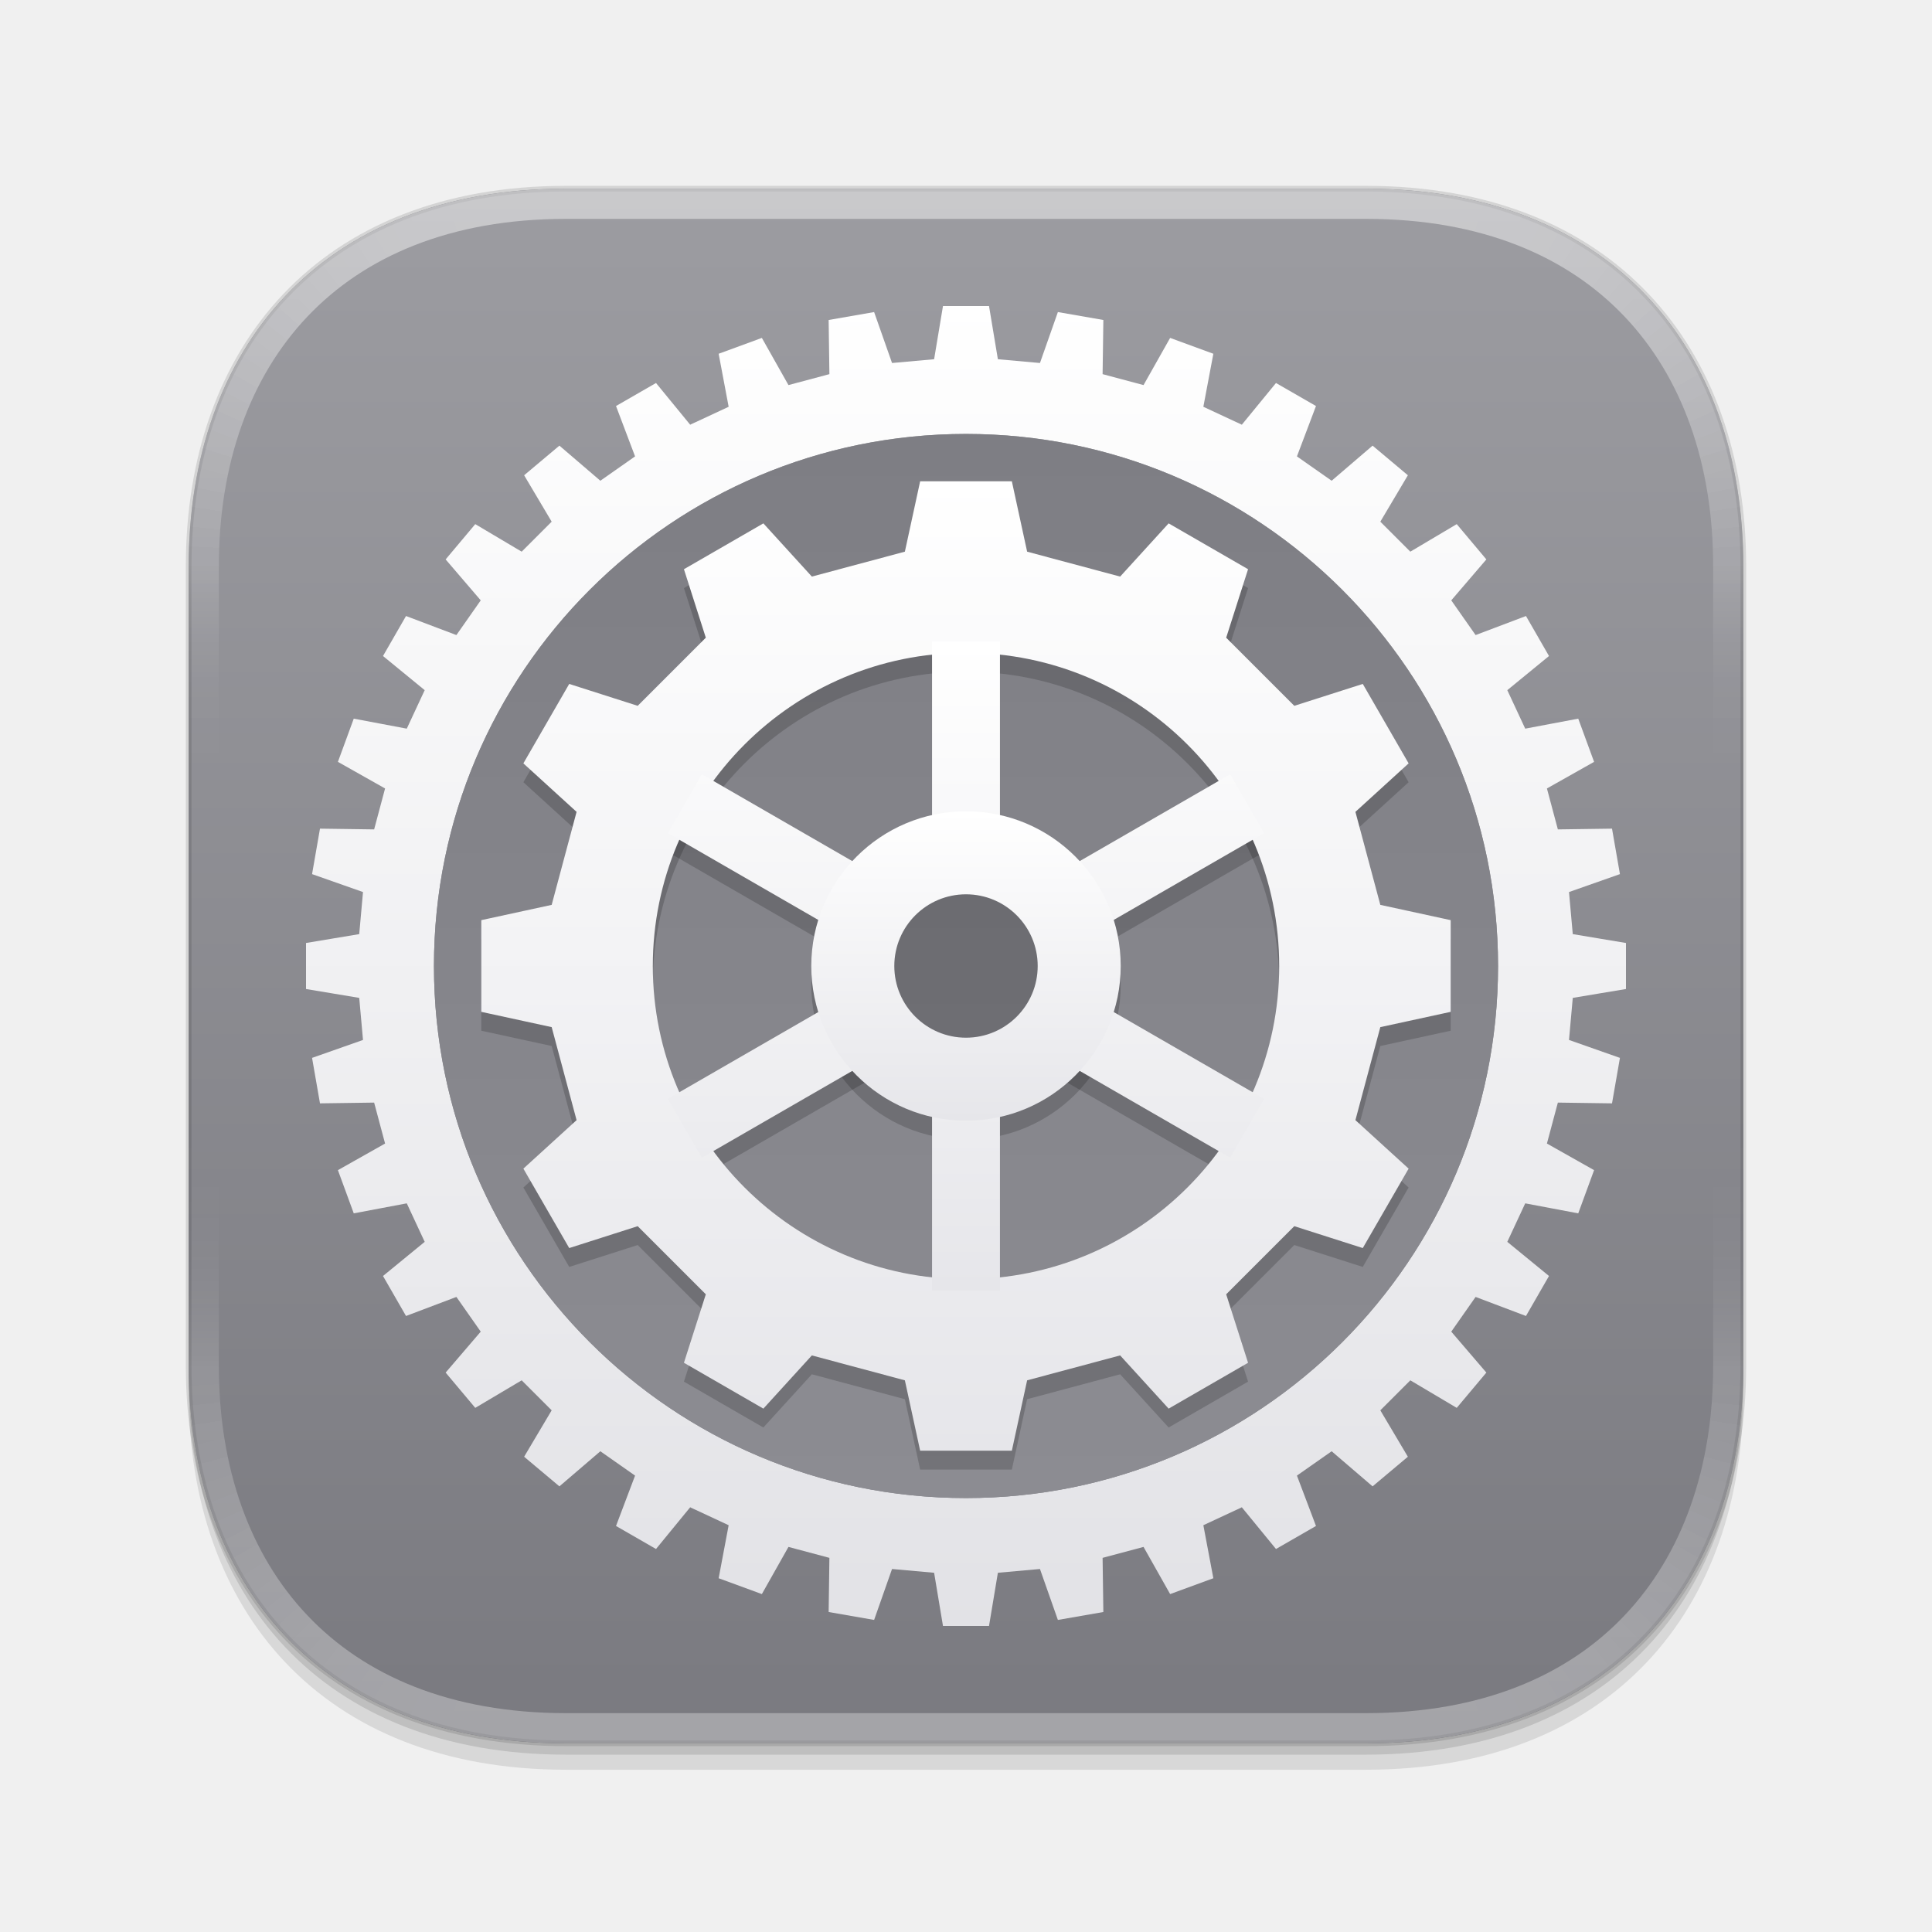
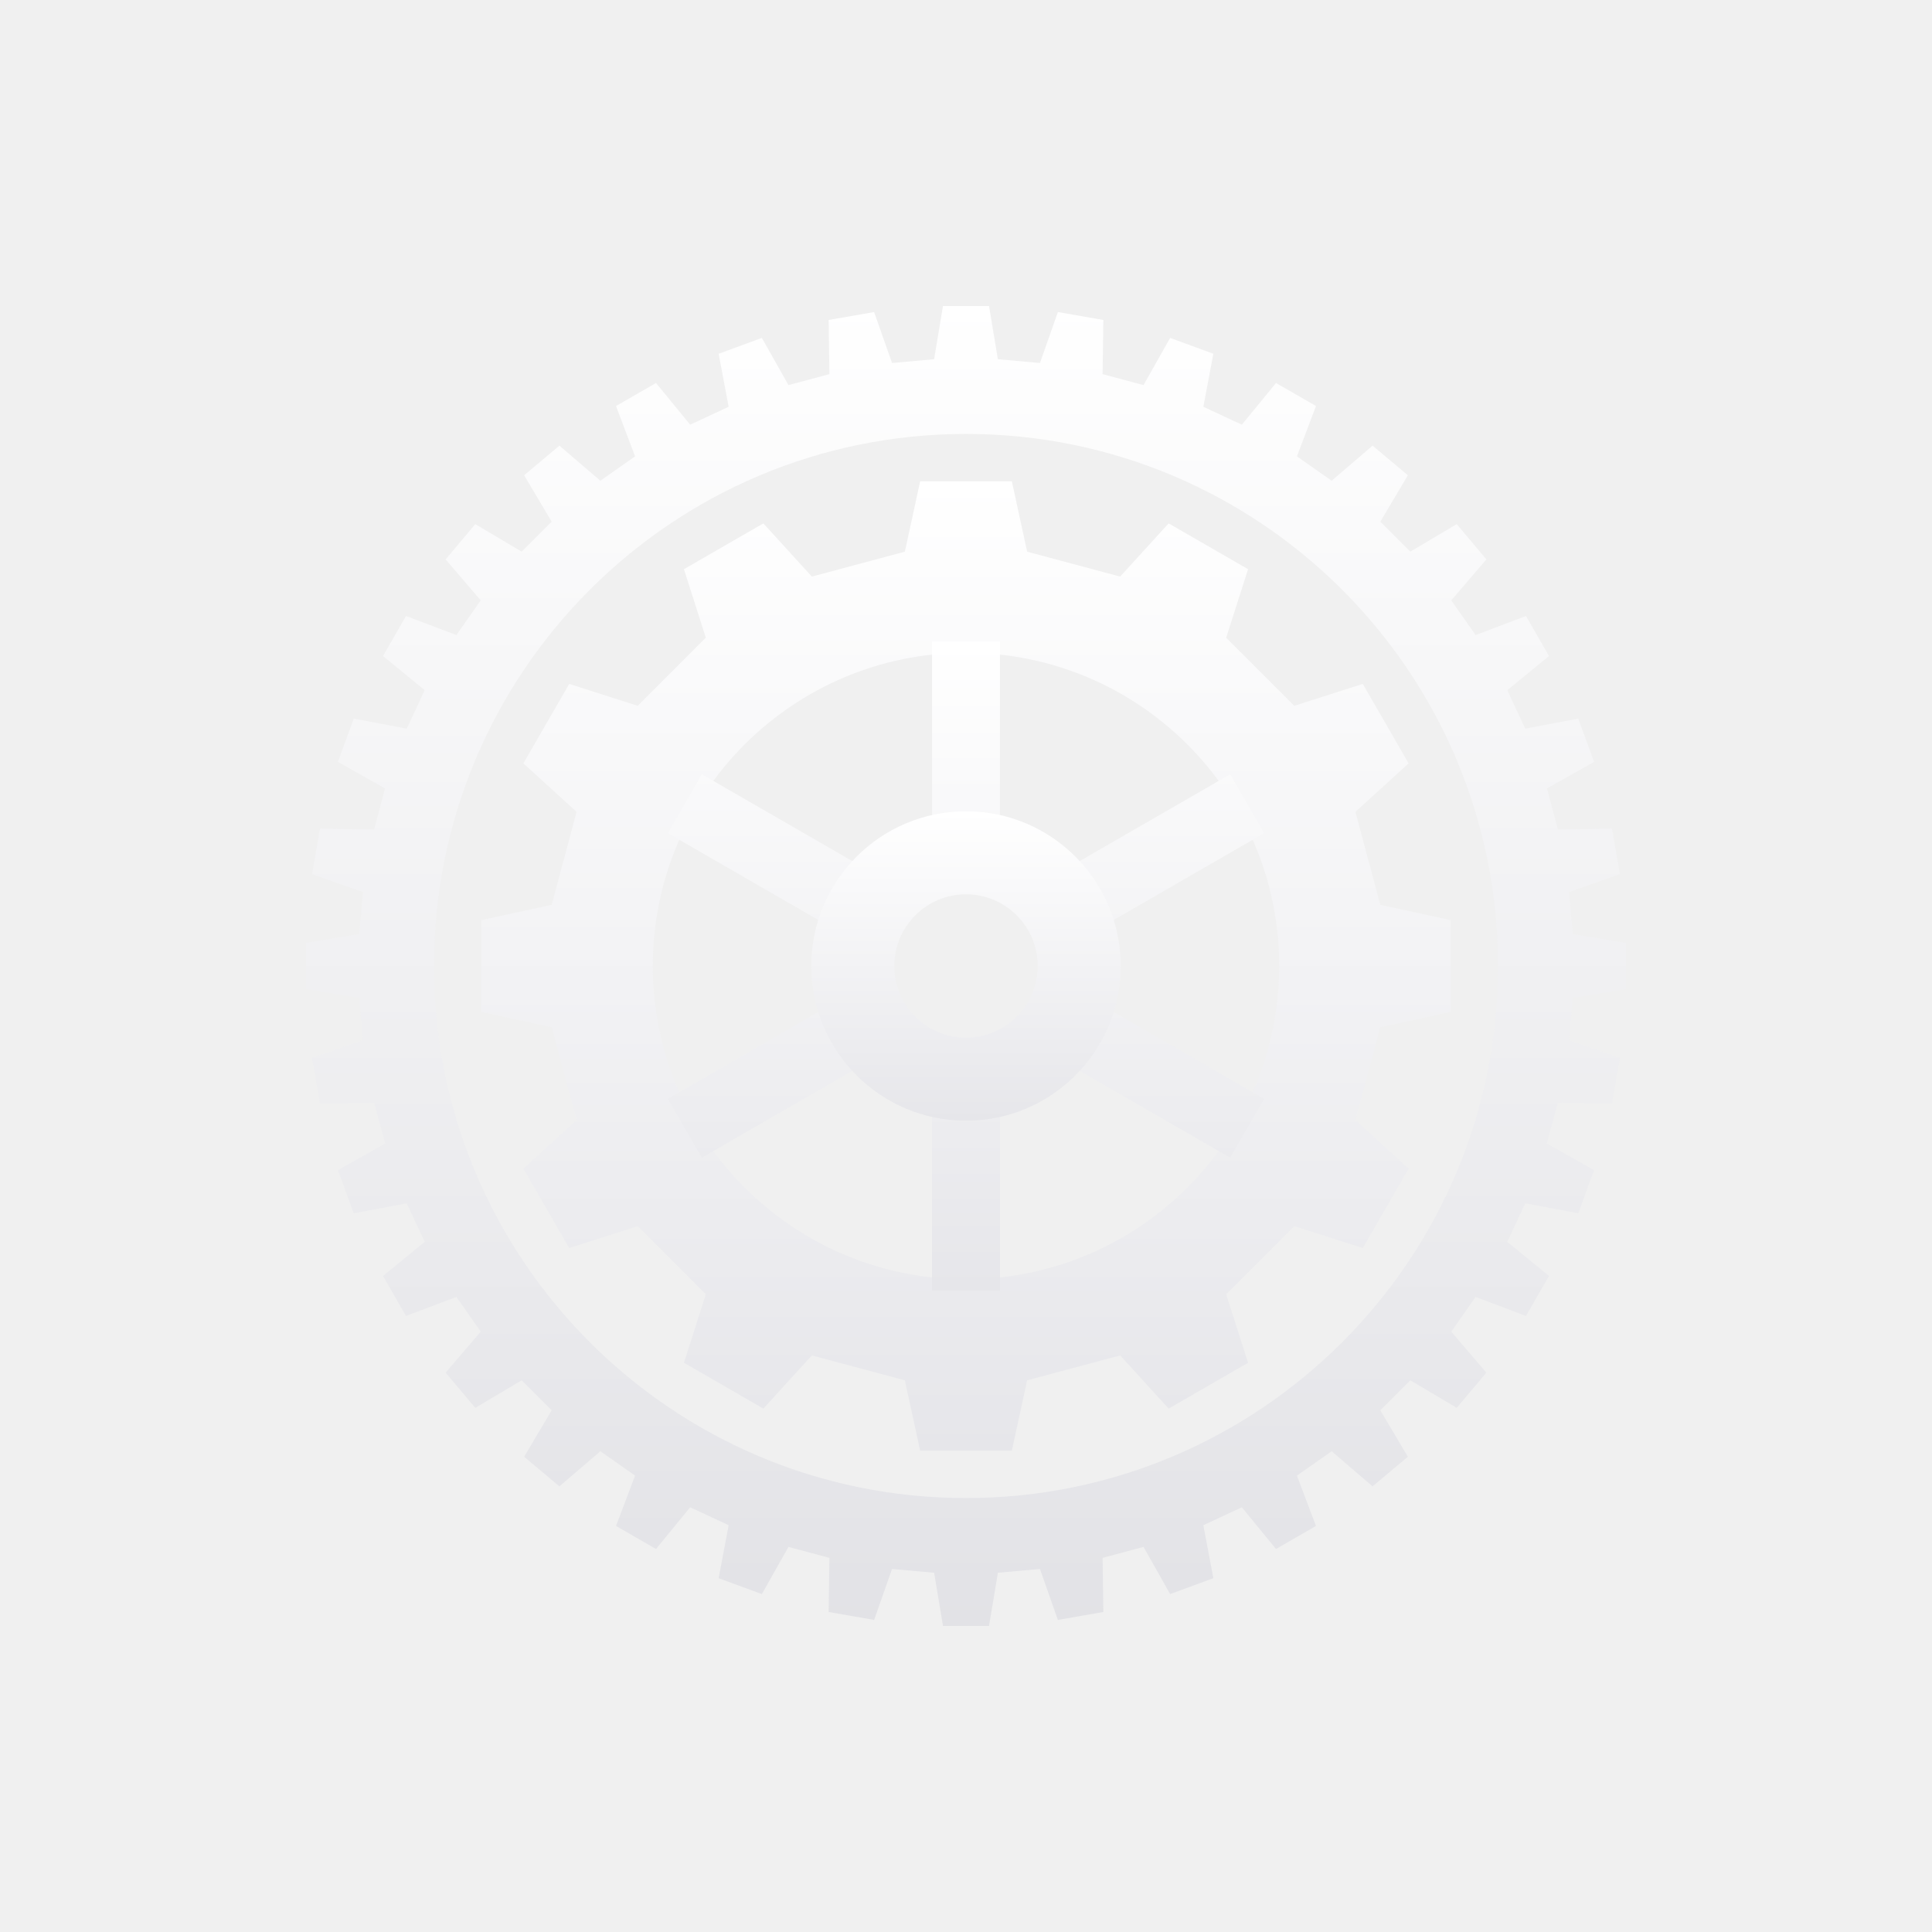
<svg xmlns="http://www.w3.org/2000/svg" width="1024" height="1024" viewBox="0 0 1024 1024">
  <defs>
-     <linearGradient id="body" x1="0" y1="0" x2="0" y2="1">
-       <stop offset="0" stop-color="#9c9ca1" />
-       <stop offset="1" stop-color="#7a7a80" />
-     </linearGradient>
-     <linearGradient id="well" x1="0" y1="0" x2="0" y2="1">
-       <stop offset="0" stop-color="#7e7e84" />
-       <stop offset="1" stop-color="#8c8c92" />
-     </linearGradient>
    <linearGradient id="ring" x1="0" y1="0" x2="0" y2="1">
      <stop offset="0" stop-color="#ffffff" />
      <stop offset="1" stop-color="#e2e2e6" />
    </linearGradient>
    <linearGradient id="gear" x1="0" y1="0" x2="0" y2="1">
      <stop offset="0" stop-color="#ffffff" />
      <stop offset="1" stop-color="#e6e6ea" />
    </linearGradient>
-     <linearGradient id="light" x1="0" y1="0" x2="0" y2="1">
-       <stop offset="0" stop-color="#ffffff" stop-opacity="0.45" />
-       <stop offset="1" stop-color="#ffffff" stop-opacity="0.315" />
-     </linearGradient>
-     <linearGradient id="light-mask-side" gradientUnits="userSpaceOnUse" x1="0" y1="300" x2="0" y2="724">
-       <stop offset="0" stop-color="#fff" stop-opacity="0.392" />
-       <stop offset="0.024" stop-color="#fff" stop-opacity="0.321" />
-       <stop offset="0.047" stop-color="#fff" stop-opacity="0.256" />
-       <stop offset="0.071" stop-color="#fff" stop-opacity="0.198" />
-       <stop offset="0.094" stop-color="#fff" stop-opacity="0.149" />
-       <stop offset="0.118" stop-color="#fff" stop-opacity="0.109" />
-       <stop offset="0.141" stop-color="#fff" stop-opacity="0.077" />
-       <stop offset="0.165" stop-color="#fff" stop-opacity="0.052" />
-       <stop offset="0.189" stop-color="#fff" stop-opacity="0.034" />
-       <stop offset="0.212" stop-color="#fff" stop-opacity="0.022" />
-       <stop offset="0.236" stop-color="#fff" stop-opacity="0.013" />
-       <stop offset="0.259" stop-color="#fff" stop-opacity="0.008" />
-       <stop offset="0.283" stop-color="#fff" stop-opacity="0.004" />
-       <stop offset="0.307" stop-color="#fff" stop-opacity="0.002" />
-       <stop offset="0.33" stop-color="#fff" stop-opacity="0.001" />
-       <stop offset="0.354" stop-color="#fff" stop-opacity="0.001" />
-       <stop offset="0.377" stop-color="#fff" stop-opacity="0.000" />
-       <stop offset="0.401" stop-color="#fff" stop-opacity="0.000" />
-       <stop offset="0.424" stop-color="#fff" stop-opacity="0.000" />
-       <stop offset="0.448" stop-color="#fff" stop-opacity="0.000" />
-       <stop offset="0.472" stop-color="#fff" stop-opacity="0.000" />
-       <stop offset="0.495" stop-color="#fff" stop-opacity="0.000" />
-       <stop offset="0.505" stop-color="#fff" stop-opacity="0.000" />
-       <stop offset="0.528" stop-color="#fff" stop-opacity="0.000" />
-       <stop offset="0.552" stop-color="#fff" stop-opacity="0.000" />
-       <stop offset="0.576" stop-color="#fff" stop-opacity="0.000" />
-       <stop offset="0.599" stop-color="#fff" stop-opacity="0.000" />
-       <stop offset="0.623" stop-color="#fff" stop-opacity="0.000" />
-       <stop offset="0.646" stop-color="#fff" stop-opacity="0.001" />
-       <stop offset="0.67" stop-color="#fff" stop-opacity="0.001" />
-       <stop offset="0.693" stop-color="#fff" stop-opacity="0.002" />
-       <stop offset="0.717" stop-color="#fff" stop-opacity="0.004" />
-       <stop offset="0.741" stop-color="#fff" stop-opacity="0.008" />
-       <stop offset="0.764" stop-color="#fff" stop-opacity="0.013" />
-       <stop offset="0.788" stop-color="#fff" stop-opacity="0.022" />
-       <stop offset="0.811" stop-color="#fff" stop-opacity="0.034" />
-       <stop offset="0.835" stop-color="#fff" stop-opacity="0.052" />
-       <stop offset="0.859" stop-color="#fff" stop-opacity="0.077" />
-       <stop offset="0.882" stop-color="#fff" stop-opacity="0.109" />
-       <stop offset="0.906" stop-color="#fff" stop-opacity="0.149" />
-       <stop offset="0.929" stop-color="#fff" stop-opacity="0.198" />
-       <stop offset="0.953" stop-color="#fff" stop-opacity="0.256" />
-       <stop offset="0.976" stop-color="#fff" stop-opacity="0.321" />
-       <stop offset="1" stop-color="#fff" stop-opacity="0.392" />
-     </linearGradient>
-     <mask id="light-mask" maskUnits="userSpaceOnUse" x="-200" y="-200" width="1424" height="1424">
-       <g fill="#fff" shape-rendering="crispEdges">
-         <rect x="300" y="-200" width="424" height="1424" fill-opacity="1.000" />
-         <polygon points="300.0,300.0 300.0,-200.0 273.8,-199.3" fill-opacity="1.000" />
-         <polygon points="724.0,300.0 724.0,-200.0 750.2,-199.3" fill-opacity="1.000" />
-         <polygon points="300.0,724.0 300.0,1224.0 273.8,1223.3" fill-opacity="1.000" />
-         <polygon points="724.0,724.0 724.0,1224.0 750.2,1223.3" fill-opacity="1.000" />
-         <polygon points="300.0,300.0 273.8,-199.3 247.7,-197.3" fill-opacity="1.000" />
-         <polygon points="724.0,300.0 750.2,-199.3 776.3,-197.3" fill-opacity="1.000" />
-         <polygon points="300.0,724.0 273.8,1223.3 247.7,1221.3" fill-opacity="1.000" />
-         <polygon points="724.0,724.0 750.2,1223.3 776.3,1221.3" fill-opacity="1.000" />
-         <polygon points="300.0,300.0 247.7,-197.3 221.8,-193.8" fill-opacity="0.999" />
-         <polygon points="724.0,300.0 776.3,-197.3 802.2,-193.8" fill-opacity="0.999" />
-         <polygon points="300.0,724.0 247.7,1221.3 221.8,1217.8" fill-opacity="0.999" />
-         <polygon points="724.0,724.0 776.3,1221.3 802.2,1217.8" fill-opacity="0.999" />
-         <polygon points="300.0,300.0 221.8,-193.8 196.0,-189.1" fill-opacity="0.999" />
-         <polygon points="724.0,300.0 802.2,-193.8 828.0,-189.1" fill-opacity="0.999" />
-         <polygon points="300.0,724.0 221.8,1217.8 196.0,1213.1" fill-opacity="0.999" />
-         <polygon points="724.0,724.0 802.2,1217.8 828.0,1213.1" fill-opacity="0.999" />
-         <polygon points="300.0,300.0 196.0,-189.1 170.6,-183.0" fill-opacity="0.997" />
-         <polygon points="724.0,300.0 828.0,-189.1 853.4,-183.0" fill-opacity="0.997" />
-         <polygon points="300.0,724.0 196.0,1213.1 170.6,1207.0" fill-opacity="0.997" />
-         <polygon points="724.0,724.0 828.0,1213.1 853.4,1207.0" fill-opacity="0.997" />
-         <polygon points="300.0,300.0 170.6,-183.0 145.5,-175.5" fill-opacity="0.994" />
-         <polygon points="724.0,300.0 853.4,-183.0 878.5,-175.5" fill-opacity="0.994" />
-         <polygon points="300.0,724.0 170.6,1207.0 145.5,1199.5" fill-opacity="0.994" />
-         <polygon points="724.0,724.0 853.4,1207.0 878.5,1199.5" fill-opacity="0.994" />
-         <polygon points="300.0,300.0 145.5,-175.5 120.8,-166.8" fill-opacity="0.991" />
-         <polygon points="724.0,300.0 878.5,-175.5 903.2,-166.8" fill-opacity="0.991" />
-         <polygon points="300.0,724.0 145.5,1199.5 120.8,1190.8" fill-opacity="0.991" />
-         <polygon points="724.0,724.0 878.5,1199.5 903.2,1190.8" fill-opacity="0.991" />
-         <polygon points="300.0,300.0 120.8,-166.8 96.6,-156.8" fill-opacity="0.985" />
-         <polygon points="724.0,300.0 903.2,-166.8 927.4,-156.8" fill-opacity="0.985" />
-         <polygon points="300.0,724.0 120.8,1190.8 96.6,1180.8" fill-opacity="0.985" />
-         <polygon points="724.0,724.0 903.2,1190.8 927.4,1180.8" fill-opacity="0.985" />
-         <polygon points="300.0,300.0 96.6,-156.8 73.0,-145.5" fill-opacity="0.979" />
-         <polygon points="724.0,300.0 927.4,-156.8 951.0,-145.5" fill-opacity="0.979" />
-         <polygon points="300.0,724.0 96.6,1180.8 73.0,1169.5" fill-opacity="0.979" />
-         <polygon points="724.0,724.0 927.4,1180.8 951.0,1169.5" fill-opacity="0.979" />
-         <polygon points="300.0,300.0 73.0,-145.5 50.0,-133.0" fill-opacity="0.971" />
-         <polygon points="724.0,300.0 951.0,-145.5 974.0,-133.0" fill-opacity="0.971" />
-         <polygon points="300.0,724.0 73.0,1169.5 50.0,1157.0" fill-opacity="0.971" />
-         <polygon points="724.0,724.0 951.0,1169.5 974.0,1157.0" fill-opacity="0.971" />
-         <polygon points="300.0,300.0 50.0,-133.0 27.7,-119.3" fill-opacity="0.961" />
-         <polygon points="724.0,300.0 974.0,-133.0 996.3,-119.3" fill-opacity="0.961" />
-         <polygon points="300.0,724.0 50.0,1157.0 27.7,1143.3" fill-opacity="0.961" />
-         <polygon points="724.0,724.0 974.0,1157.0 996.3,1143.3" fill-opacity="0.961" />
-         <polygon points="300.0,300.0 27.7,-119.3 6.1,-104.5" fill-opacity="0.949" />
-         <polygon points="724.0,300.0 996.3,-119.3 1017.9,-104.5" fill-opacity="0.949" />
-         <polygon points="300.0,724.0 27.7,1143.3 6.1,1128.5" fill-opacity="0.949" />
-         <polygon points="724.0,724.0 996.3,1143.3 1017.9,1128.5" fill-opacity="0.949" />
-         <polygon points="300.0,300.0 6.1,-104.5 -14.7,-88.6" fill-opacity="0.935" />
-         <polygon points="724.0,300.0 1017.9,-104.5 1038.7,-88.6" fill-opacity="0.935" />
-         <polygon points="300.0,724.0 6.1,1128.5 -14.7,1112.6" fill-opacity="0.935" />
-         <polygon points="724.0,724.0 1017.9,1128.5 1038.7,1112.6" fill-opacity="0.935" />
-         <polygon points="300.0,300.0 -14.7,-88.6 -34.6,-71.6" fill-opacity="0.918" />
-         <polygon points="724.0,300.0 1038.7,-88.6 1058.6,-71.6" fill-opacity="0.918" />
-         <polygon points="300.0,724.0 -14.7,1112.6 -34.6,1095.6" fill-opacity="0.918" />
-         <polygon points="724.0,724.0 1038.7,1112.6 1058.6,1095.6" fill-opacity="0.918" />
-         <polygon points="300.0,300.0 -34.6,-71.6 -53.6,-53.6" fill-opacity="0.900" />
-         <polygon points="724.0,300.0 1058.6,-71.6 1077.6,-53.6" fill-opacity="0.900" />
-         <polygon points="300.0,724.0 -34.6,1095.6 -53.6,1077.6" fill-opacity="0.900" />
-         <polygon points="724.0,724.0 1058.6,1095.6 1077.6,1077.6" fill-opacity="0.900" />
-         <polygon points="300.0,300.0 -53.6,-53.6 -71.6,-34.6" fill-opacity="0.879" />
-         <polygon points="724.0,300.0 1077.6,-53.6 1095.6,-34.6" fill-opacity="0.879" />
-         <polygon points="300.0,724.0 -53.6,1077.6 -71.6,1058.6" fill-opacity="0.879" />
-         <polygon points="724.0,724.0 1077.6,1077.6 1095.6,1058.6" fill-opacity="0.879" />
-         <polygon points="300.0,300.0 -71.6,-34.6 -88.6,-14.7" fill-opacity="0.856" />
-         <polygon points="724.0,300.0 1095.6,-34.6 1112.6,-14.7" fill-opacity="0.856" />
-         <polygon points="300.0,724.0 -71.6,1058.6 -88.6,1038.7" fill-opacity="0.856" />
-         <polygon points="724.0,724.0 1095.6,1058.6 1112.6,1038.7" fill-opacity="0.856" />
-         <polygon points="300.0,300.0 -88.6,-14.7 -104.5,6.1" fill-opacity="0.830" />
-         <polygon points="724.0,300.0 1112.6,-14.7 1128.5,6.1" fill-opacity="0.830" />
-         <polygon points="300.0,724.0 -88.6,1038.7 -104.5,1017.9" fill-opacity="0.830" />
-         <polygon points="724.0,724.0 1112.6,1038.7 1128.5,1017.9" fill-opacity="0.830" />
-         <polygon points="300.0,300.0 -104.5,6.1 -119.3,27.7" fill-opacity="0.803" />
-         <polygon points="724.0,300.0 1128.5,6.1 1143.3,27.7" fill-opacity="0.803" />
-         <polygon points="300.0,724.0 -104.5,1017.9 -119.3,996.3" fill-opacity="0.803" />
-         <polygon points="724.0,724.0 1128.5,1017.9 1143.3,996.3" fill-opacity="0.803" />
-         <polygon points="300.0,300.0 -119.3,27.7 -133.0,50.0" fill-opacity="0.773" />
-         <polygon points="724.0,300.0 1143.3,27.7 1157.0,50.0" fill-opacity="0.773" />
-         <polygon points="300.0,724.0 -119.3,996.3 -133.0,974.0" fill-opacity="0.773" />
-         <polygon points="724.0,724.0 1143.3,996.3 1157.0,974.0" fill-opacity="0.773" />
-         <polygon points="300.0,300.0 -133.0,50.0 -145.5,73.0" fill-opacity="0.742" />
-         <polygon points="724.0,300.0 1157.0,50.0 1169.5,73.0" fill-opacity="0.742" />
-         <polygon points="300.0,724.0 -133.0,974.0 -145.5,951.0" fill-opacity="0.742" />
-         <polygon points="724.0,724.0 1157.0,974.0 1169.5,951.0" fill-opacity="0.742" />
-         <polygon points="300.0,300.0 -145.5,73.0 -156.8,96.6" fill-opacity="0.709" />
-         <polygon points="724.0,300.0 1169.5,73.0 1180.8,96.6" fill-opacity="0.709" />
-         <polygon points="300.0,724.0 -145.5,951.0 -156.8,927.4" fill-opacity="0.709" />
-         <polygon points="724.0,724.0 1169.5,951.0 1180.8,927.4" fill-opacity="0.709" />
-         <polygon points="300.0,300.0 -156.8,96.6 -166.8,120.8" fill-opacity="0.674" />
-         <polygon points="724.0,300.0 1180.8,96.6 1190.8,120.8" fill-opacity="0.674" />
-         <polygon points="300.0,724.0 -156.8,927.4 -166.8,903.2" fill-opacity="0.674" />
-         <polygon points="724.0,724.0 1180.8,927.4 1190.8,903.2" fill-opacity="0.674" />
-         <polygon points="300.0,300.0 -166.8,120.8 -175.5,145.5" fill-opacity="0.638" />
-         <polygon points="724.0,300.0 1190.8,120.8 1199.5,145.5" fill-opacity="0.638" />
-         <polygon points="300.0,724.0 -166.8,903.2 -175.5,878.5" fill-opacity="0.638" />
-         <polygon points="724.0,724.0 1190.8,903.2 1199.5,878.5" fill-opacity="0.638" />
-         <polygon points="300.0,300.0 -175.5,145.5 -183.0,170.6" fill-opacity="0.601" />
-         <polygon points="724.0,300.0 1199.5,145.5 1207.0,170.6" fill-opacity="0.601" />
-         <polygon points="300.0,724.0 -175.5,878.5 -183.0,853.4" fill-opacity="0.601" />
-         <polygon points="724.0,724.0 1199.5,878.5 1207.0,853.4" fill-opacity="0.601" />
-         <polygon points="300.0,300.0 -183.0,170.6 -189.1,196.0" fill-opacity="0.563" />
-         <polygon points="724.0,300.0 1207.0,170.6 1213.1,196.0" fill-opacity="0.563" />
-         <polygon points="300.0,724.0 -183.0,853.4 -189.1,828.0" fill-opacity="0.563" />
-         <polygon points="724.0,724.0 1207.0,853.4 1213.1,828.0" fill-opacity="0.563" />
-         <polygon points="300.0,300.0 -189.1,196.0 -193.8,221.8" fill-opacity="0.525" />
-         <polygon points="724.0,300.0 1213.1,196.0 1217.8,221.8" fill-opacity="0.525" />
-         <polygon points="300.0,724.0 -189.1,828.0 -193.8,802.2" fill-opacity="0.525" />
-         <polygon points="724.0,724.0 1213.1,828.0 1217.8,802.2" fill-opacity="0.525" />
-         <polygon points="300.0,300.0 -193.8,221.8 -197.3,247.7" fill-opacity="0.486" />
-         <polygon points="724.0,300.0 1217.8,221.8 1221.3,247.7" fill-opacity="0.486" />
-         <polygon points="300.0,724.0 -193.8,802.2 -197.3,776.3" fill-opacity="0.486" />
-         <polygon points="724.0,724.0 1217.8,802.2 1221.3,776.3" fill-opacity="0.486" />
-         <polygon points="300.0,300.0 -197.3,247.7 -199.3,273.8" fill-opacity="0.448" />
-         <polygon points="724.0,300.0 1221.3,247.7 1223.3,273.8" fill-opacity="0.448" />
-         <polygon points="300.0,724.0 -197.3,776.3 -199.3,750.2" fill-opacity="0.448" />
-         <polygon points="724.0,724.0 1221.3,776.3 1223.3,750.2" fill-opacity="0.448" />
-         <polygon points="300.0,300.0 -199.3,273.8 -200.0,300.0" fill-opacity="0.411" />
-         <polygon points="724.0,300.0 1223.3,273.8 1224.0,300.0" fill-opacity="0.411" />
-         <polygon points="300.0,724.0 -199.3,750.2 -200.0,724.0" fill-opacity="0.411" />
-         <polygon points="724.0,724.0 1223.3,750.2 1224.0,724.0" fill-opacity="0.411" />
-         <rect x="-200" y="300" width="500" height="424" fill="url(#light-mask-side)" />
-         <rect x="724" y="300" width="500" height="424" fill="url(#light-mask-side)" />
-       </g>
-     </mask>
-     <clipPath id="clip">
-       <path d="M100 724 L100 300 C100 185 170 100 300 100 L724 100 C854 100 924 185 924 300 L924 724 C924 839 854 924 724 924 L300 924 C170 924 100 839 100 724 Z" />
-     </clipPath>
  </defs>
-   <path d="M100 724 L100 300 C100 185 170 100 300 100 L724 100 C854 100 924 185 924 300 L924 724 C924 839 854 924 724 924 L300 924 C170 924 100 839 100 724 Z" fill="#000" fill-opacity="0.1" transform="translate(0 14)" />
-   <path d="M100 724 L100 300 C100 185 170 100 300 100 L724 100 C854 100 924 185 924 300 L924 724 C924 839 854 924 724 924 L300 924 C170 924 100 839 100 724 Z" fill="#000" fill-opacity="0.12" transform="translate(0 6)" />
-   <path d="M100 724 L100 300 C100 185 170 100 300 100 L724 100 C854 100 924 185 924 300 L924 724 C924 839 854 924 724 924 L300 924 C170 924 100 839 100 724 Z" fill="url(#body)" />
-   <path d="M100 724 L100 300 C100 185 170 100 300 100 L724 100 C854 100 924 185 924 300 L924 724 C924 839 854 924 724 924 L300 924 C170 924 100 839 100 724 Z" fill="none" stroke="#000" stroke-opacity="0.12" stroke-width="3" />
  <path d="M495.1 190.4 L499.8 162.2 L524.2 162.2 L528.9 190.4 L551.2 192.4 L560.7 165.4 L584.8 169.6 L584.4 198.3 L606.1 204.1 L620.2 179.1 L643.1 187.5 L637.8 215.6 L658.2 225.1 L676.3 203.0 L697.5 215.2 L687.4 241.9 L705.8 254.8 L727.5 236.2 L746.2 251.9 L731.6 276.5 L747.5 292.4 L772.1 277.8 L787.8 296.5 L769.2 318.2 L782.1 336.6 L808.8 326.5 L821.0 347.7 L798.9 365.8 L808.4 386.2 L836.5 380.9 L844.9 403.8 L819.9 417.9 L825.7 439.6 L854.4 439.2 L858.6 463.3 L831.6 472.8 L833.6 495.1 L861.8 499.8 L861.8 524.2 L833.6 528.9 L831.6 551.2 L858.6 560.7 L854.4 584.8 L825.7 584.4 L819.9 606.1 L844.9 620.2 L836.5 643.1 L808.4 637.8 L798.9 658.2 L821.0 676.3 L808.8 697.5 L782.1 687.4 L769.2 705.8 L787.8 727.5 L772.1 746.2 L747.5 731.6 L731.6 747.5 L746.2 772.1 L727.5 787.8 L705.8 769.2 L687.4 782.1 L697.5 808.8 L676.3 821.0 L658.2 798.9 L637.8 808.4 L643.1 836.5 L620.2 844.9 L606.1 819.9 L584.4 825.7 L584.8 854.4 L560.7 858.6 L551.2 831.6 L528.9 833.6 L524.2 861.8 L499.8 861.8 L495.1 833.6 L472.8 831.6 L463.3 858.6 L439.2 854.4 L439.6 825.7 L417.9 819.9 L403.8 844.9 L380.9 836.5 L386.2 808.4 L365.8 798.9 L347.7 821.0 L326.5 808.8 L336.6 782.1 L318.2 769.2 L296.5 787.8 L277.8 772.1 L292.4 747.5 L276.5 731.6 L251.9 746.2 L236.2 727.5 L254.8 705.8 L241.9 687.4 L215.2 697.5 L203.0 676.3 L225.1 658.2 L215.6 637.8 L187.5 643.1 L179.1 620.2 L204.1 606.1 L198.3 584.4 L169.6 584.8 L165.4 560.7 L192.4 551.2 L190.4 528.9 L162.2 524.2 L162.2 499.8 L190.4 495.1 L192.4 472.8 L165.4 463.3 L169.6 439.2 L198.3 439.6 L204.1 417.9 L179.1 403.8 L187.5 380.9 L215.6 386.2 L225.1 365.8 L203.0 347.7 L215.2 326.5 L241.9 336.6 L254.8 318.2 L236.2 296.5 L251.9 277.8 L276.5 292.4 L292.4 276.5 L277.8 251.9 L296.5 236.2 L318.2 254.8 L336.6 241.9 L326.5 215.2 L347.7 203.0 L365.8 225.1 L386.2 215.6 L380.9 187.5 L403.8 179.1 L417.9 204.1 L439.6 198.3 L439.2 169.6 L463.3 165.4 L472.8 192.4 Z M230 512 a282 282 0 1 0 564 0 a282 282 0 1 0 -564 0 Z" fill="url(#ring)" fill-rule="evenodd" />
-   <path d="M230 512 a282 282 0 1 0 564 0 a282 282 0 1 0 -564 0 Z" fill="url(#well)" />
-   <g fill="#000" fill-opacity="0.18" transform="translate(0 10)">
-     <path d="M479.6 292.4 L487.7 255.1 L536.3 255.1 L544.4 292.4 L593.7 305.6 L619.4 277.4 L661.5 301.7 L649.9 338.0 L686.0 374.1 L722.3 362.5 L746.6 404.6 L718.4 430.3 L731.6 479.6 L768.9 487.7 L768.9 536.3 L731.6 544.4 L718.4 593.7 L746.6 619.4 L722.3 661.5 L686.0 649.9 L649.9 686.0 L661.5 722.3 L619.4 746.6 L593.7 718.4 L544.4 731.6 L536.3 768.9 L487.7 768.9 L479.6 731.6 L430.3 718.4 L404.6 746.6 L362.5 722.3 L374.1 686.0 L338.0 649.9 L301.7 661.5 L277.4 619.4 L305.6 593.7 L292.4 544.4 L255.1 536.3 L255.1 487.7 L292.4 479.6 L305.6 430.3 L277.4 404.6 L301.7 362.5 L338.0 374.1 L374.1 338.0 L362.5 301.7 L404.6 277.4 L430.3 305.6 Z M346 512 a166 166 0 1 0 332 0 a166 166 0 1 0 -332 0 Z" fill-rule="evenodd" />
-     <path d="M530.0 442.0 L530.0 340.0 L494.0 340.0 L494.0 442.0 Z M581.6 492.6 L670.0 441.6 L652.0 410.4 L563.6 461.4 Z M563.6 562.6 L652.0 613.6 L670.0 582.4 L581.6 531.4 Z M494.0 582.0 L494.0 684.0 L530.0 684.0 L530.0 582.0 Z M442.4 531.4 L354.0 582.4 L372.0 613.6 L460.4 562.6 Z M460.4 461.4 L372.0 410.4 L354.0 441.6 L442.4 492.6 Z" />
-     <path d="M430 512 a82 82 0 1 0 164 0 a82 82 0 1 0 -164 0 Z" />
-   </g>
  <g fill="url(#gear)">
    <path d="M479.6 292.4 L487.7 255.1 L536.3 255.1 L544.4 292.4 L593.7 305.6 L619.4 277.4 L661.5 301.7 L649.9 338.0 L686.0 374.1 L722.3 362.5 L746.6 404.6 L718.4 430.3 L731.6 479.6 L768.9 487.7 L768.9 536.3 L731.6 544.4 L718.4 593.7 L746.6 619.4 L722.3 661.5 L686.0 649.9 L649.9 686.0 L661.5 722.3 L619.4 746.6 L593.7 718.4 L544.4 731.6 L536.3 768.9 L487.7 768.9 L479.6 731.6 L430.3 718.4 L404.6 746.6 L362.5 722.3 L374.1 686.0 L338.0 649.9 L301.7 661.5 L277.4 619.4 L305.6 593.7 L292.4 544.4 L255.1 536.3 L255.1 487.7 L292.4 479.6 L305.6 430.3 L277.4 404.6 L301.7 362.5 L338.0 374.1 L374.1 338.0 L362.5 301.7 L404.6 277.4 L430.3 305.6 Z M346 512 a166 166 0 1 0 332 0 a166 166 0 1 0 -332 0 Z" fill-rule="evenodd" />
    <path d="M530.0 442.0 L530.0 340.0 L494.0 340.0 L494.0 442.0 Z M581.6 492.6 L670.0 441.6 L652.0 410.4 L563.6 461.4 Z M563.6 562.6 L652.0 613.6 L670.0 582.4 L581.6 531.4 Z M494.0 582.0 L494.0 684.0 L530.0 684.0 L530.0 582.0 Z M442.4 531.4 L354.0 582.4 L372.0 613.6 L460.4 562.6 Z M460.4 461.4 L372.0 410.4 L354.0 441.6 L442.4 492.6 Z" />
    <path d="M430 512 a82 82 0 1 0 164 0 a82 82 0 1 0 -164 0 Z M474 512 a38 38 0 1 0 76 0 a38 38 0 1 0 -76 0 Z" fill-rule="evenodd" />
  </g>
-   <g clip-path="url(#clip)">
-     <g mask="url(#light-mask)">
-       <path d="M100 724 L100 300 C100 185 170 100 300 100 L724 100 C854 100 924 185 924 300 L924 724 C924 839 854 924 724 924 L300 924 C170 924 100 839 100 724 Z" fill="none" stroke="url(#light)" stroke-width="32" />
-     </g>
-   </g>
</svg>
